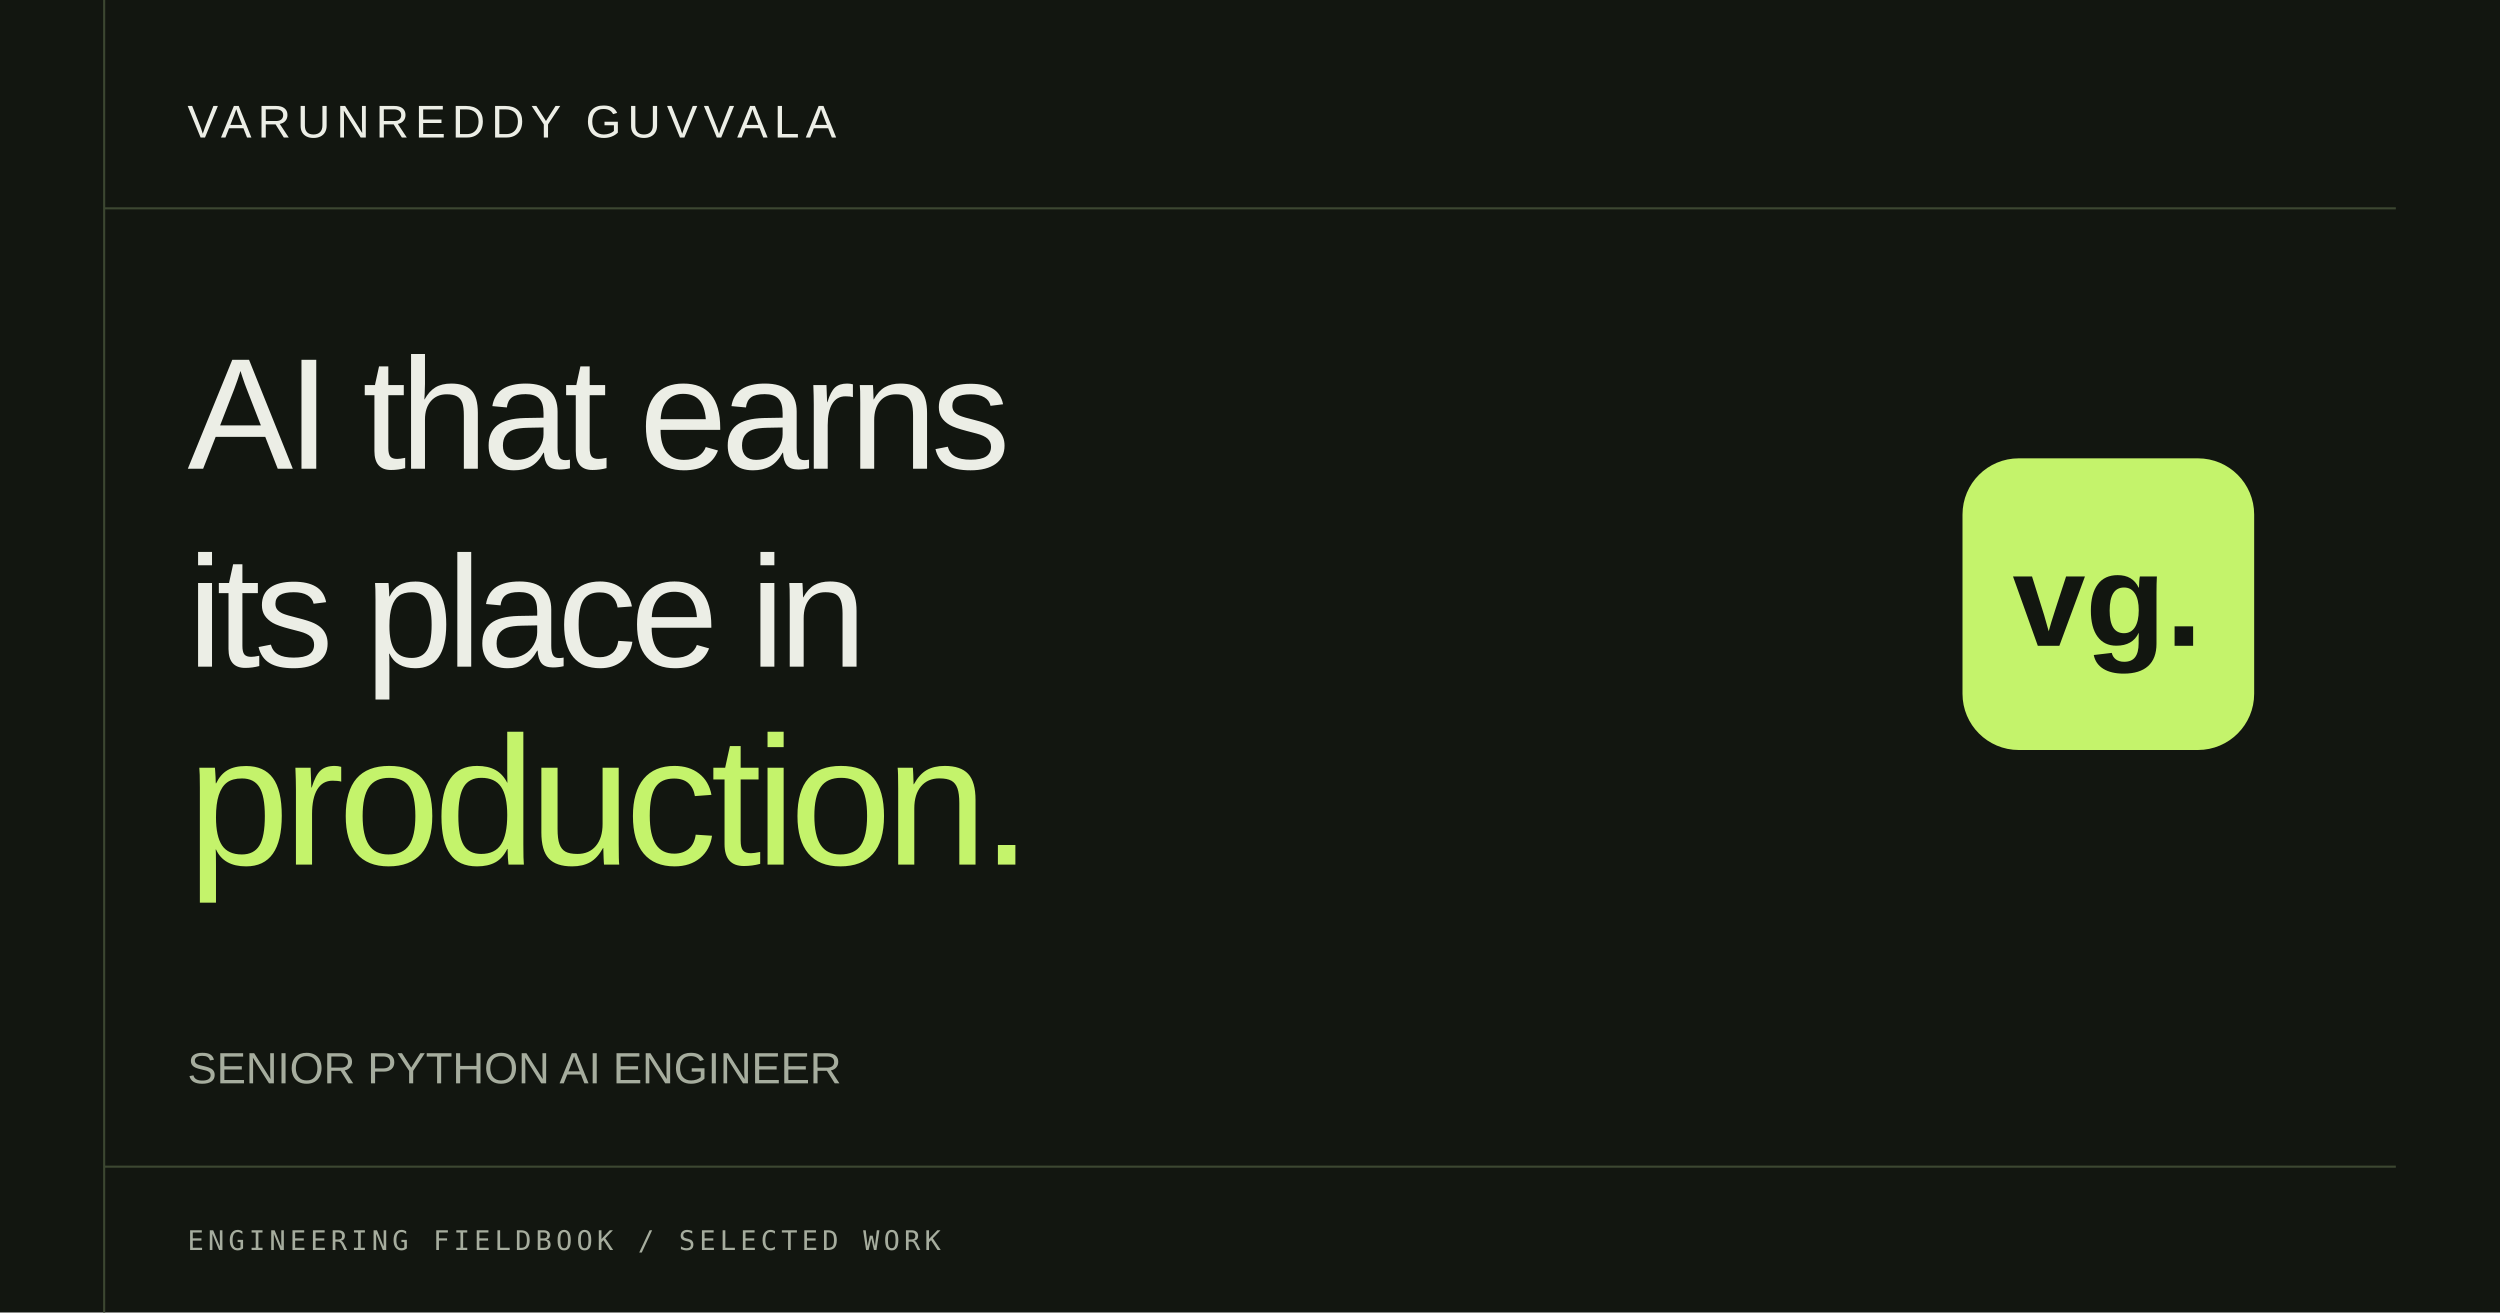
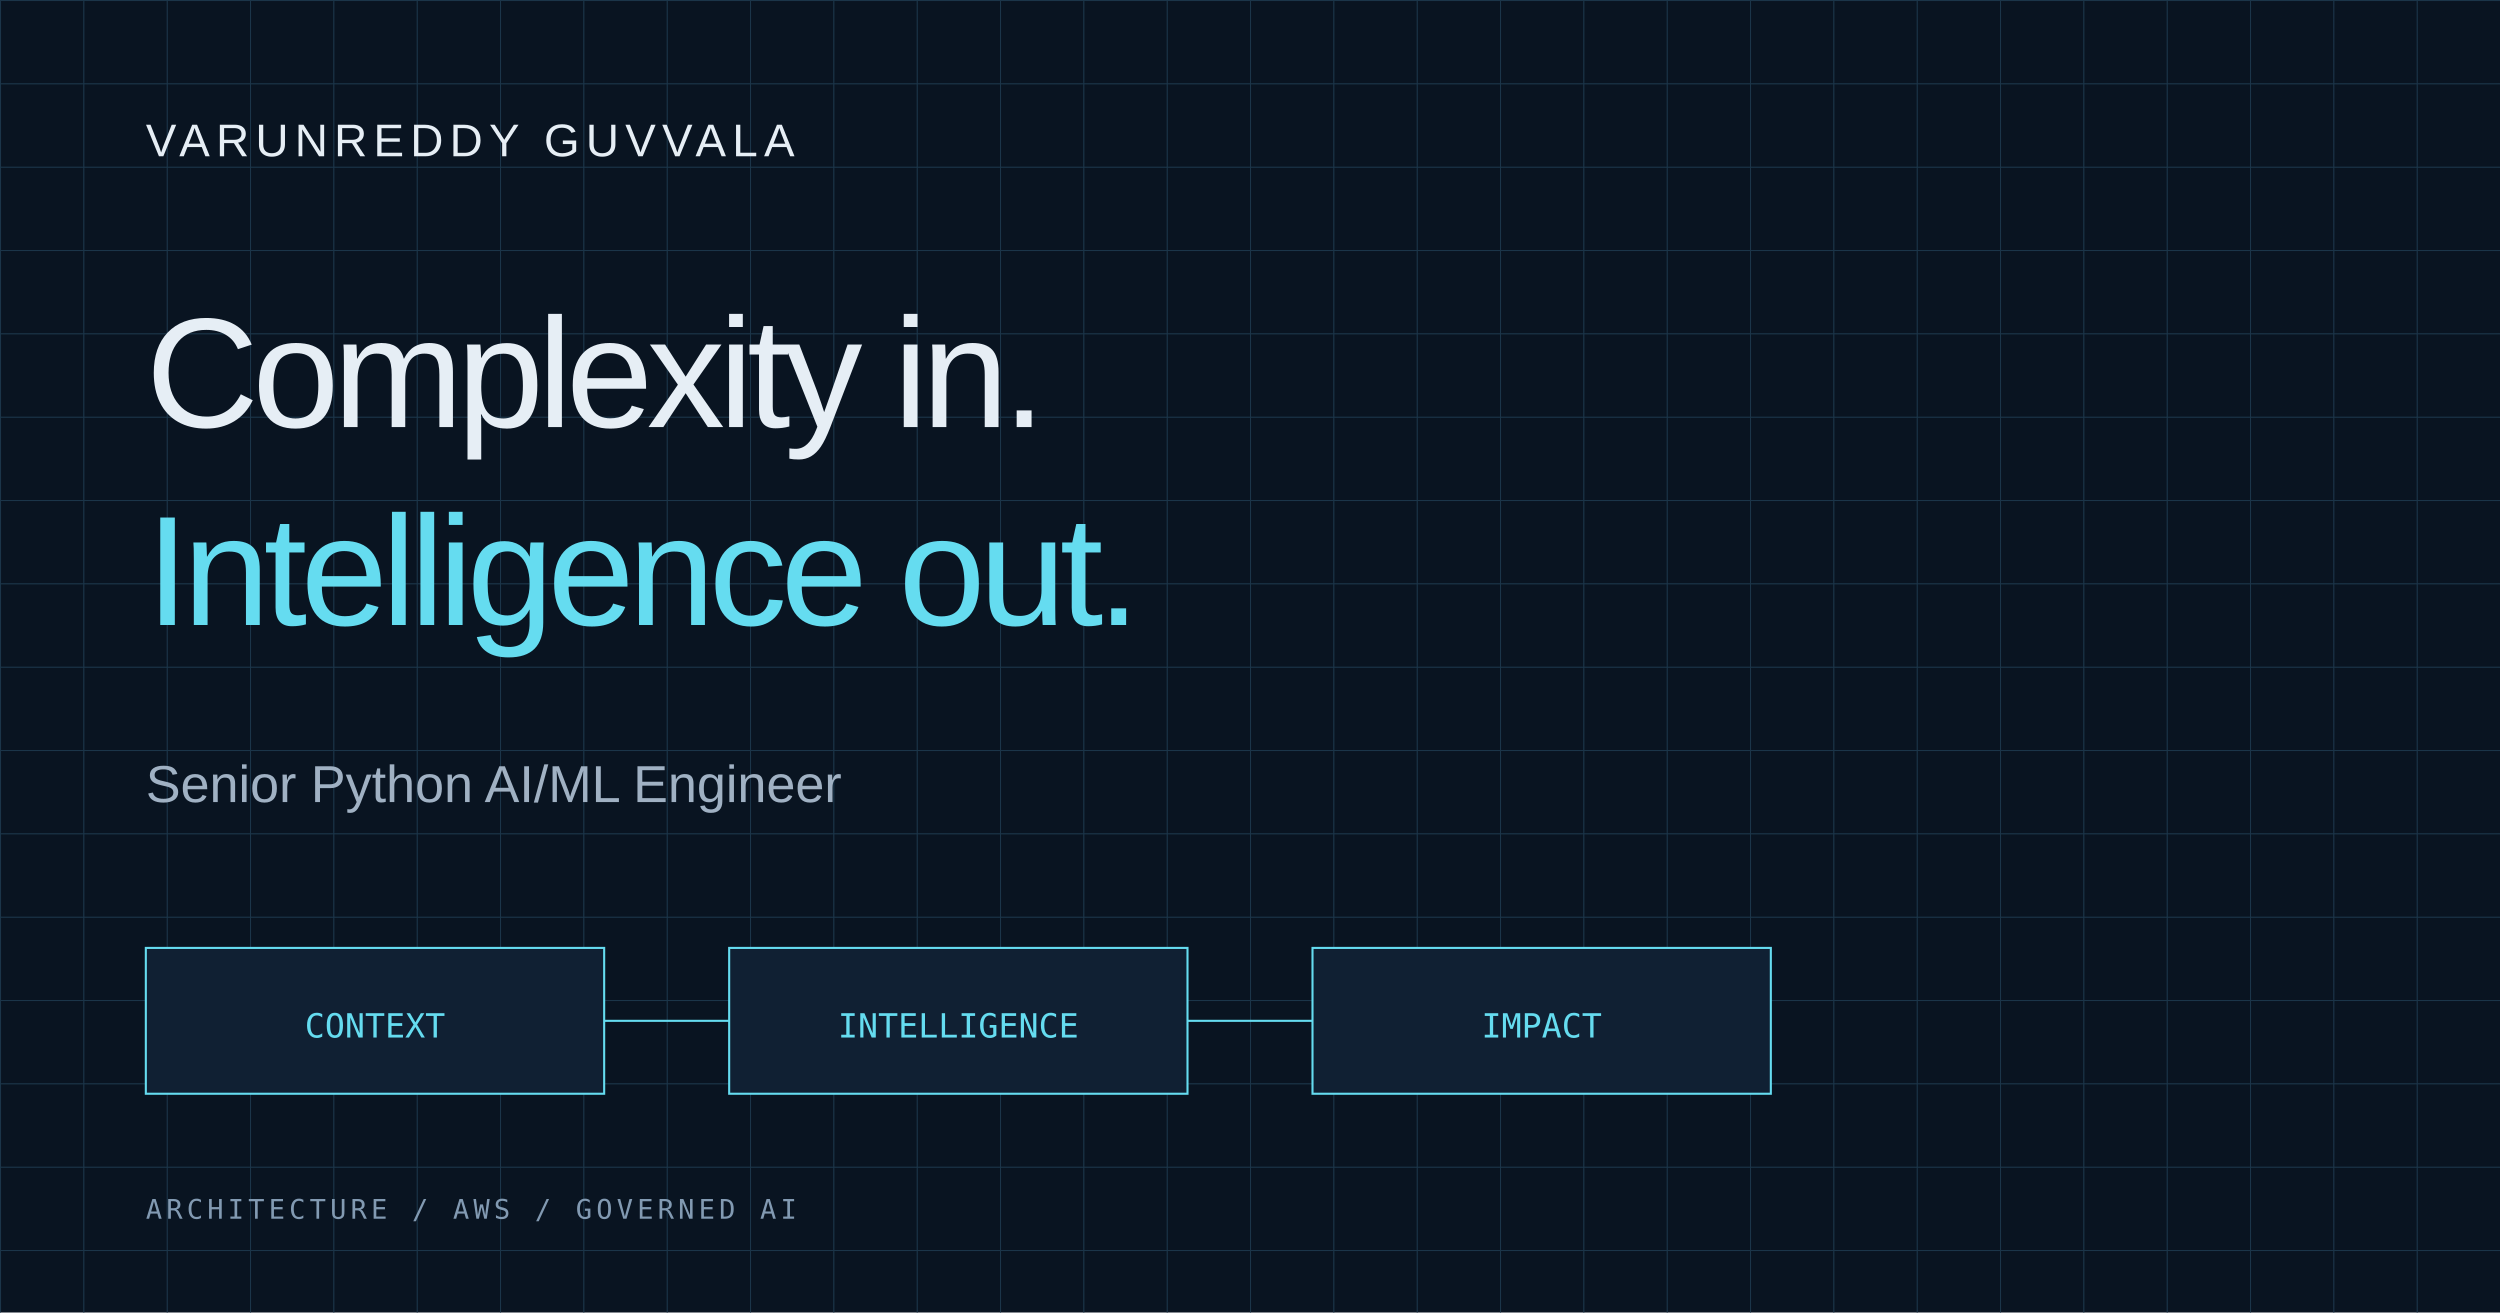
<svg xmlns="http://www.w3.org/2000/svg" width="1200" height="630" viewBox="0 0 1200 630">
-   <rect width="1200" height="630" fill="#121610" />
-   <path d="M50 0V630M50 100H1150M50 560H1150" stroke="#3c4731" />
-   <text x="90" y="66" font-family="Arial,sans-serif" font-size="22" fill="#eceee6" letter-spacing="3">VARUNREDDY GUVVALA</text>
-   <text x="90" y="225" font-family="Arial,sans-serif" font-size="76" fill="#eceee6" letter-spacing="-3">AI that earns</text>
-   <text x="90" y="320" font-family="Arial,sans-serif" font-size="76" fill="#eceee6" letter-spacing="-3">its place in</text>
-   <text x="90" y="415" font-family="Arial,sans-serif" font-size="88" fill="#c4f36b" letter-spacing="-3">production.</text>
-   <text x="90" y="520" font-family="Arial,sans-serif" font-size="21" fill="#a6ad9e">SENIOR PYTHON AI ENGINEER</text>
-   <rect x="942" y="220" width="140" height="140" rx="27" fill="#c4f36b" />
-   <text x="966" y="310" font-family="Arial,sans-serif" font-size="63" font-weight="700" fill="#121610">vg.</text>
-   <text x="90" y="600" font-family="monospace" font-size="13" fill="#a6ad9e" letter-spacing="2">ENGINEERING FIELDBOOK / SELECTED WORK</text>
+   <defs>
+     <pattern id="g" width="40" height="40" patternUnits="userSpaceOnUse">
+       <path d="M40 0H0V40" fill="none" stroke="#1b3549" stroke-width="1" />
+     </pattern>
+   </defs>
+   <rect width="1200" height="630" fill="#091421" />
+   <rect width="1200" height="630" fill="url(#g)" />
+   <text x="70" y="75" font-family="Arial,sans-serif" font-size="22" fill="#e6eef5" letter-spacing="3">VARUNREDDY GUVVALA</text>
+   <text x="70" y="205" font-family="Arial,sans-serif" font-size="75" fill="#e6eef5" letter-spacing="-3">Complexity in.</text>
+   <text x="70" y="300" font-family="Arial,sans-serif" font-size="75" fill="#65dcf0" letter-spacing="-3">Intelligence out.</text>
+   <text x="70" y="385" font-family="Arial,sans-serif" font-size="25" fill="#a0b1c3">Senior Python AI/ML Engineer</text>
+   <g fill="#102033" stroke="#65dcf0">
+     <rect x="70" y="455" width="220" height="70" />
+     <rect x="350" y="455" width="220" height="70" />
+     <rect x="630" y="455" width="220" height="70" />
+     <path d="M290 490H350M570 490H630" />
+   </g>
+   <g fill="#65dcf0" font-family="monospace" font-size="16" text-anchor="middle">
+     <text x="180" y="498">CONTEXT</text>
+     <text x="460" y="498">INTELLIGENCE</text>
+     <text x="740" y="498">IMPACT</text>
+   </g>
+   <text x="70" y="585" font-family="monospace" font-size="13" fill="#829ab2" letter-spacing="2">ARCHITECTURE / AWS / GOVERNED AI</text>
</svg>
